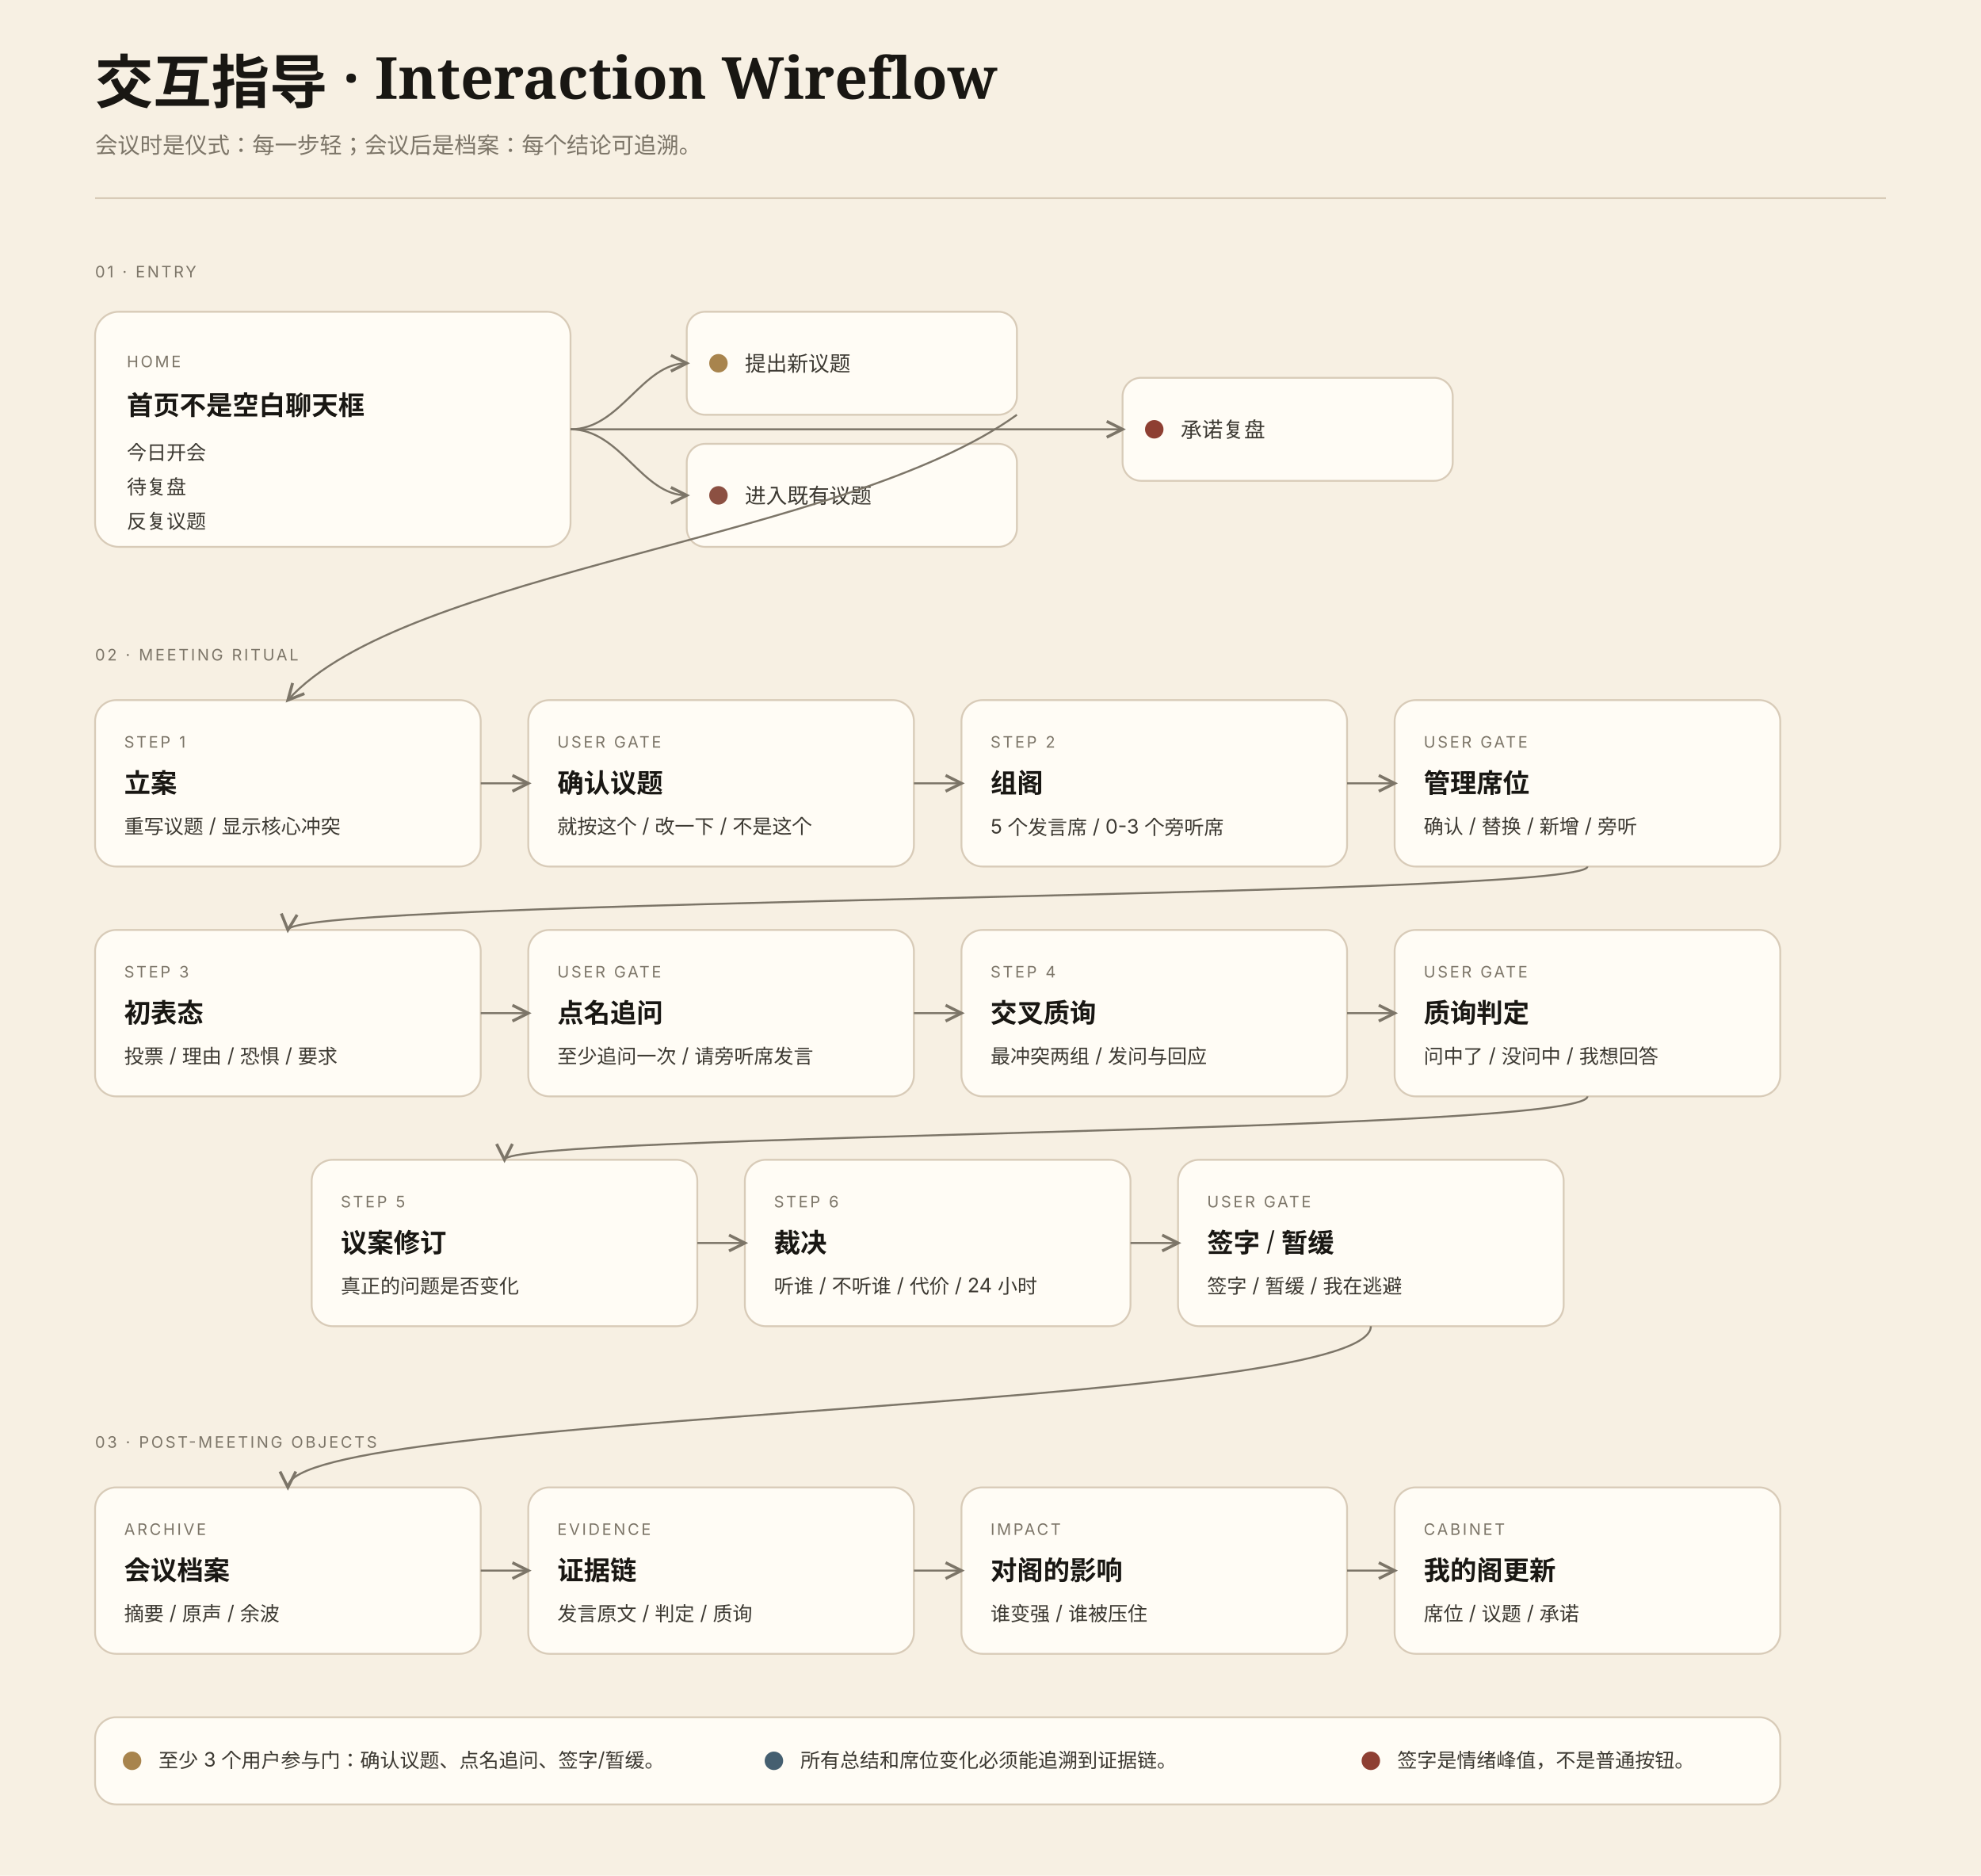
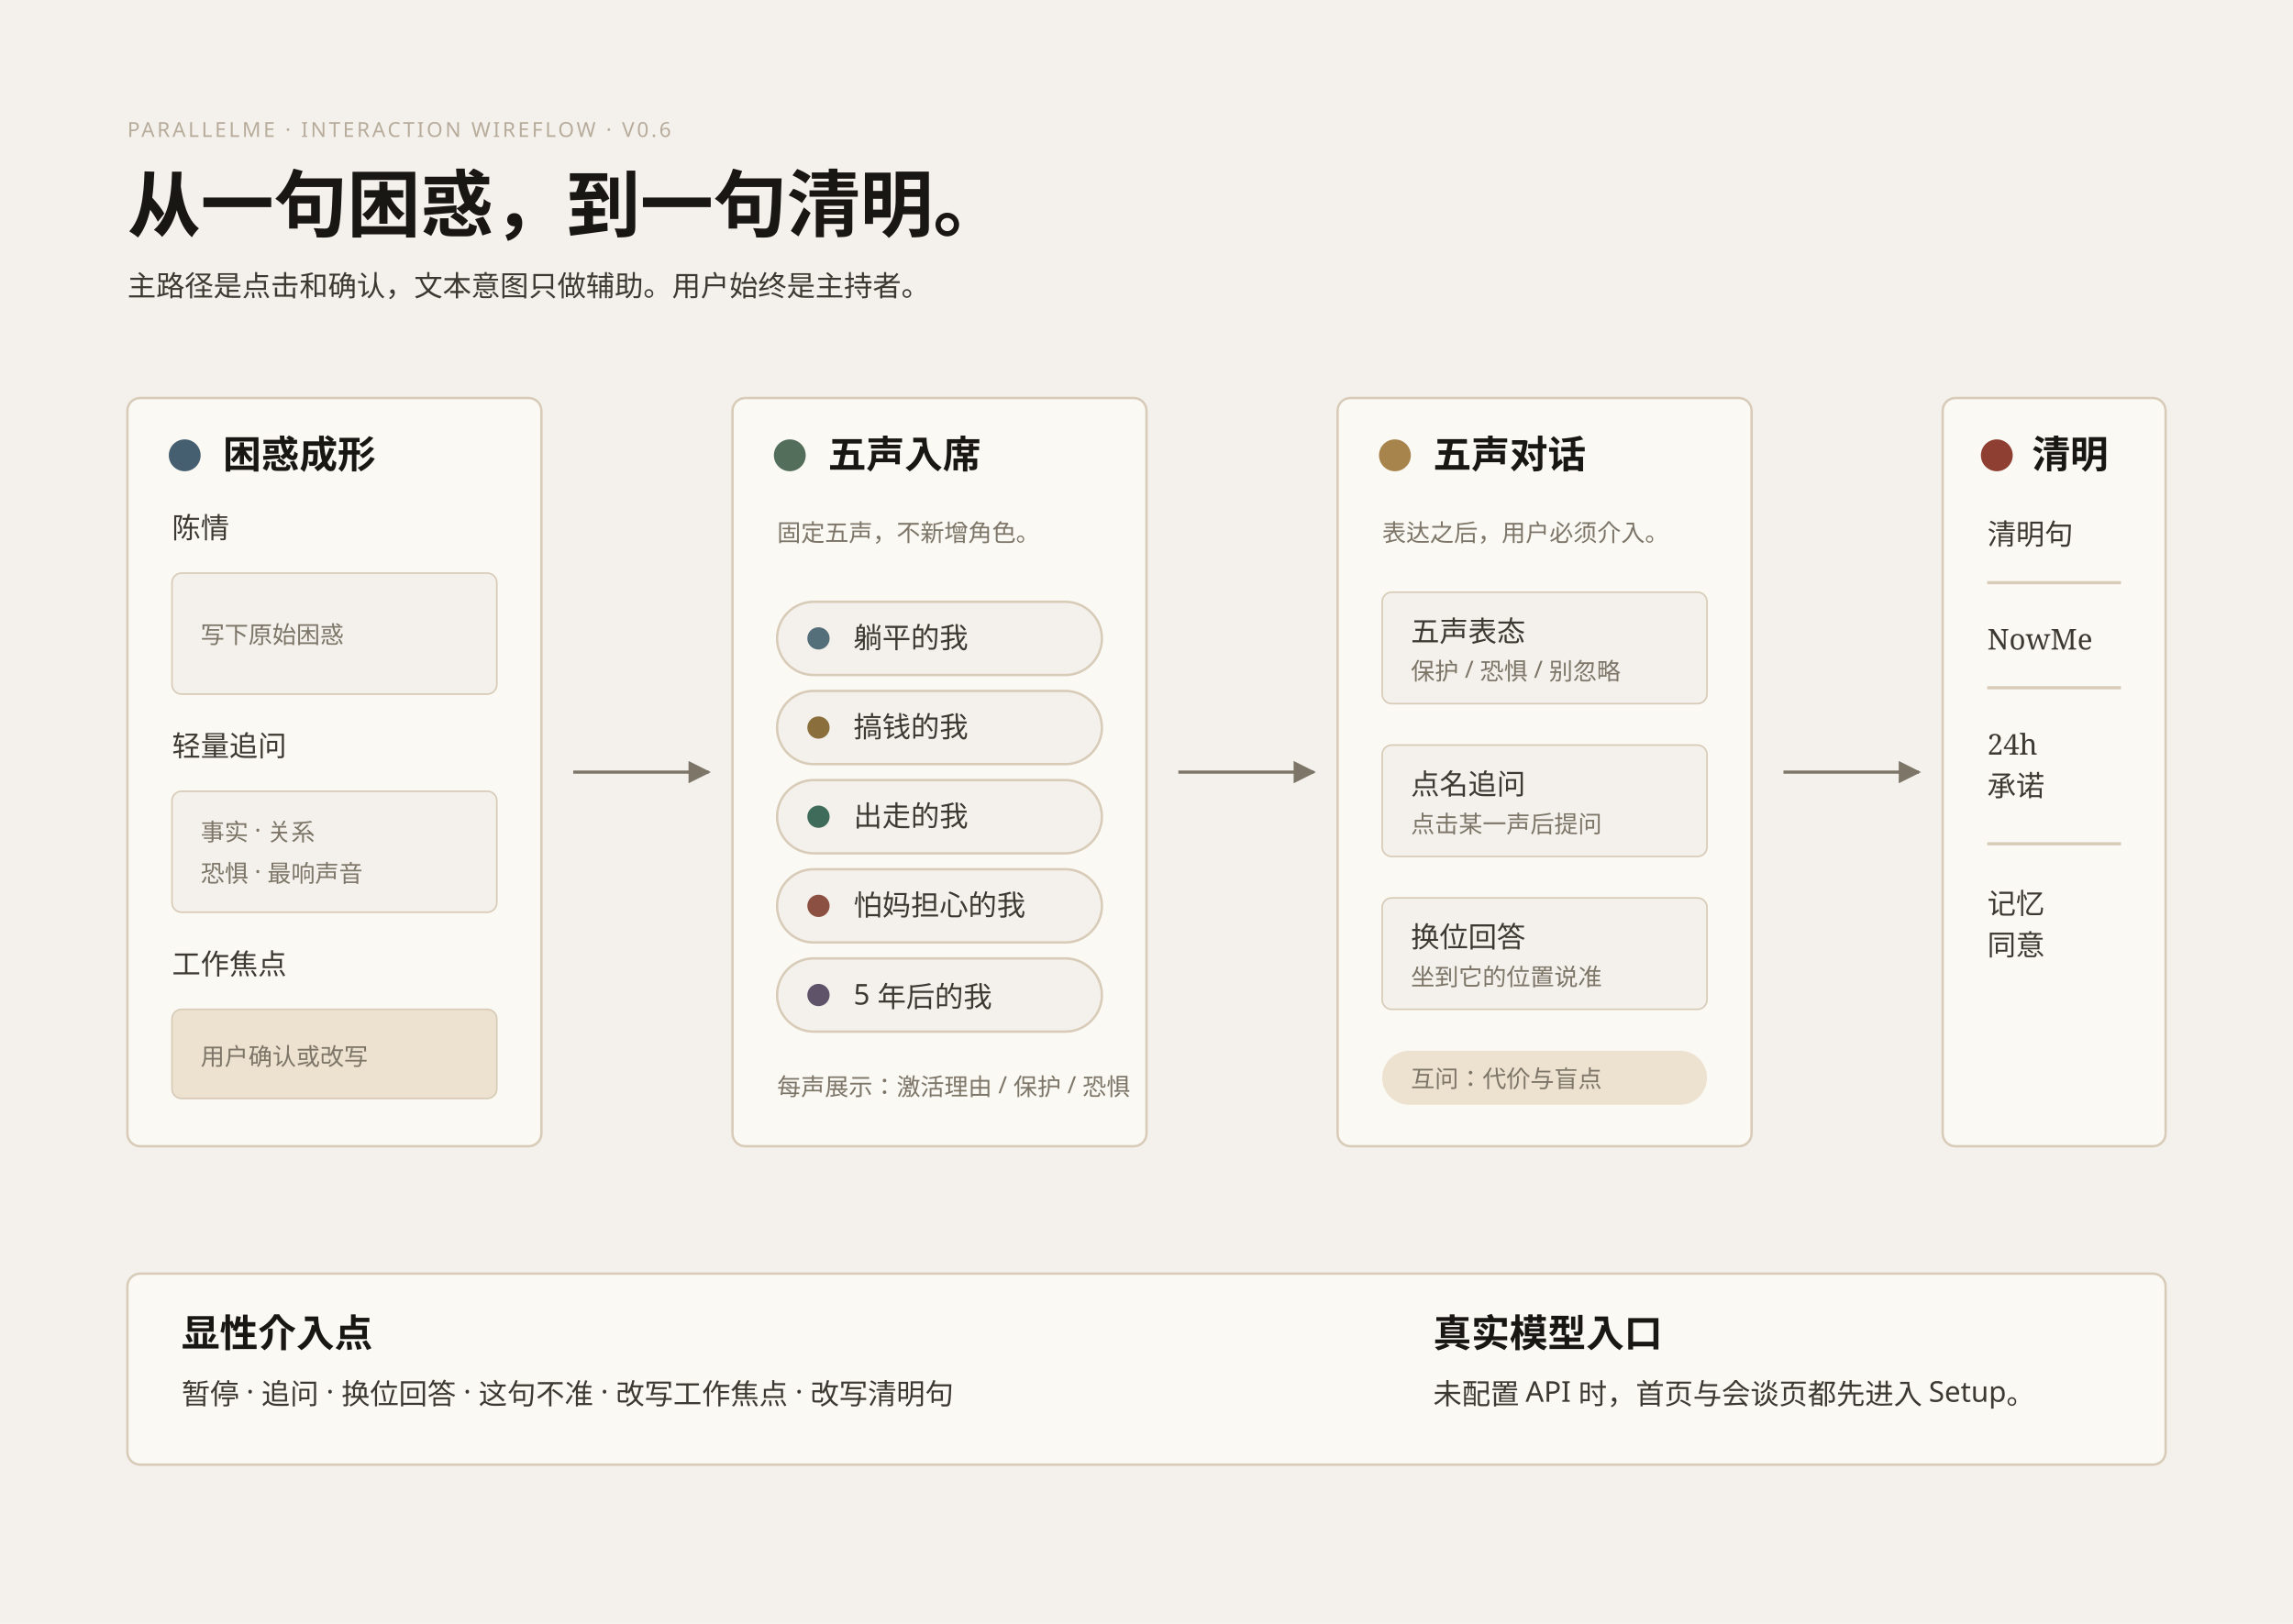
- <svg xmlns="http://www.w3.org/2000/svg" width="1500" height="1420" viewBox="0 0 1500 1420">
+ <svg xmlns="http://www.w3.org/2000/svg" width="1440" height="1020" viewBox="0 0 1440 1020" role="img" aria-labelledby="title desc">
  <defs>
-     <filter id="grain">
-       <feTurbulence type="fractalNoise" baseFrequency="0.72" numOctaves="2" stitchTiles="stitch" />
-       <feColorMatrix values="0 0 0 0 0.055  0 0 0 0 0.043  0 0 0 0 0.025  0 0 0 0.035 0" />
-     </filter>
-     <marker id="arrow" markerWidth="12" markerHeight="12" refX="10" refY="6" orient="auto">
-       <path d="M2,2 L10,6 L2,10" fill="none" stroke="#7C7568" stroke-width="1.5" />
+     <style>
+       .sans { font-family: Geist, "PingFang SC", "Noto Sans SC", sans-serif; }
+       .serif { font-family: "Source Han Serif SC", "Noto Serif SC", "Songti SC", serif; }
+       .mono { font-family: "Geist Mono", "SF Mono", monospace; }
+       .title { fill: #191713; font-size: 46px; font-weight: 650; }
+       .h2 { fill: #191713; font-size: 24px; font-weight: 620; }
+       .body { fill: #3C3932; font-size: 18px; }
+       .muted { fill: #7C7568; font-size: 15px; }
+       .tiny { fill: #B7AC9B; font-size: 13px; letter-spacing: 0.12em; }
+       .card { fill: #FBF9F4; stroke: #D8CBB8; stroke-width: 1.5; }
+       .pill { fill: #F4F1EC; stroke: #D8CBB8; stroke-width: 1.5; }
+       .line { stroke: #D8CBB8; stroke-width: 2; fill: none; }
+       .arrow { stroke: #7C7568; stroke-width: 2; fill: none; marker-end: url(#arrow); }
+     </style>
+     <marker id="arrow" viewBox="0 0 10 10" refX="9" refY="5" markerWidth="7" markerHeight="7" orient="auto-start-reverse">
+       <path d="M 0 0 L 10 5 L 0 10 z" fill="#7C7568" />
    </marker>
-     <style>
-       .bg{fill:#F7F0E3}.paper{fill:#FFFCF5;stroke:#D8CBB8;stroke-width:1.4}.sunk{fill:#EDE2D0;stroke:#D8CBB8;stroke-width:1.2}
-       .ink{fill:#191713}.body{fill:#3C3932}.mute{fill:#7C7568}.faint{fill:#B7AC9B}
-       .line{stroke:#7C7568;stroke-width:1.5;fill:none;marker-end:url(#arrow)}.softLine{stroke:#D8CBB8;stroke-width:1.3;fill:none}
-       .title{font-family:"Songti SC","Source Han Serif SC",serif;font-weight:700}.sans{font-family:"PingFang SC",-apple-system,BlinkMacSystemFont,sans-serif}
-       .label{font-size:12px;letter-spacing:1.6px}.bodyText{font-size:17px}.h1{font-size:44px}.h2{font-size:25px}.h3{font-size:20px}
-       .seal{fill:#8E3F32}.gold{fill:#A8844D}.safe{fill:#536E5A}.trace{fill:#455F70}.temp{fill:#76684D}.attach{fill:#8C5042}
-     </style>
  </defs>
-   <rect width="1500" height="1420" class="bg" />
-   <rect width="1500" height="1420" fill="url(#grain)" opacity=".55" />
-   <text x="72" y="78" class="title ink h1">交互指导 · Interaction Wireflow</text>
-   <text x="72" y="116" class="sans mute bodyText">会议时是仪式：每一步轻；会议后是档案：每个结论可追溯。</text>
-   <line x1="72" y1="150" x2="1428" y2="150" class="softLine" />
-   <text x="72" y="210" class="sans mute label">01 · ENTRY</text>
-   <g transform="translate(72 236)">
-     <rect width="360" height="178" rx="18" class="paper" />
-     <text x="24" y="42" class="sans mute label">HOME</text>
-     <text x="24" y="78" class="title ink h3">首页不是空白聊天框</text>
-     <text x="24" y="112" class="sans body" font-size="15">今日开会</text>
-     <text x="24" y="138" class="sans body" font-size="15">待复盘</text>
-     <text x="24" y="164" class="sans body" font-size="15">反复议题</text>
+   <rect width="1440" height="1020" fill="#F4F1EC" />
+   <text x="80" y="86" class="tiny sans">PARALLELME · INTERACTION WIREFLOW · V0.6</text>
+   <text x="80" y="145" class="title serif">从一句困惑，到一句清明。</text>
+   <text x="80" y="186" class="body sans">主路径是点击和确认，文本意图只做辅助。用户始终是主持者。</text>
+   <g transform="translate(80 250)">
+     <rect class="card" width="260" height="470" rx="8" />
+     <circle cx="36" cy="36" r="10" fill="#455F70" />
+     <text x="60" y="44" class="h2 sans">困惑成形</text>
+     <text x="28" y="88" class="body serif">陈情</text>
+     <rect x="28" y="110" width="204" height="76" rx="6" fill="#F4F1EC" stroke="#D8CBB8" />
+     <text x="46" y="154" class="muted sans">写下原始困惑</text>
+     <text x="28" y="225" class="body serif">轻量追问</text>
+     <rect x="28" y="247" width="204" height="76" rx="6" fill="#F4F1EC" stroke="#D8CBB8" />
+     <text x="46" y="278" class="muted sans">事实 · 关系</text>
+     <text x="46" y="304" class="muted sans">恐惧 · 最响声音</text>
+     <text x="28" y="362" class="body serif">工作焦点</text>
+     <rect x="28" y="384" width="204" height="56" rx="6" fill="#EDE2D0" stroke="#D8CBB8" />
+     <text x="46" y="419" class="muted sans">用户确认或改写</text>
  </g>
-   <g transform="translate(520 236)">
-     <rect width="250" height="78" rx="14" class="paper" />
-     <circle cx="24" cy="39" r="7" class="gold" />
-     <text x="44" y="45" class="sans body" font-size="16">提出新议题</text>
-     <rect y="100" width="250" height="78" rx="14" class="paper" />
-     <circle cx="24" cy="139" r="7" class="attach" />
-     <text x="44" y="145" class="sans body" font-size="16">进入既有议题</text>
+   <path class="arrow" d="M 360 485 C 395 485, 410 485, 445 485" />
+   <g transform="translate(460 250)">
+     <rect class="card" width="260" height="470" rx="8" />
+     <circle cx="36" cy="36" r="10" fill="#536E5A" />
+     <text x="60" y="44" class="h2 sans">五声入席</text>
+     <text x="28" y="90" class="muted sans">固定五声，不新增角色。</text>
+     <g transform="translate(28 128)">
+       <rect class="pill" width="204" height="46" rx="23" />
+       <circle cx="26" cy="23" r="7" fill="#556F7A" />
+       <text x="48" y="29" class="body sans">躺平的我</text>
+     </g>
+     <g transform="translate(28 184)">
+       <rect class="pill" width="204" height="46" rx="23" />
+       <circle cx="26" cy="23" r="7" fill="#8A6F3D" />
+       <text x="48" y="29" class="body sans">搞钱的我</text>
+     </g>
+     <g transform="translate(28 240)">
+       <rect class="pill" width="204" height="46" rx="23" />
+       <circle cx="26" cy="23" r="7" fill="#3F6B5A" />
+       <text x="48" y="29" class="body sans">出走的我</text>
+     </g>
+     <g transform="translate(28 296)">
+       <rect class="pill" width="204" height="46" rx="23" />
+       <circle cx="26" cy="23" r="7" fill="#8C5042" />
+       <text x="48" y="29" class="body sans">怕妈担心的我</text>
+     </g>
+     <g transform="translate(28 352)">
+       <rect class="pill" width="204" height="46" rx="23" />
+       <circle cx="26" cy="23" r="7" fill="#5E5369" />
+       <text x="48" y="29" class="body sans">5 年后的我</text>
+     </g>
+     <text x="28" y="438" class="muted sans">每声展示：激活理由 / 保护 / 恐惧</text>
  </g>
-   <g transform="translate(850 286)">
-     <rect width="250" height="78" rx="14" class="paper" />
-     <circle cx="24" cy="39" r="7" class="seal" />
-     <text x="44" y="45" class="sans body" font-size="16">承诺复盘</text>
+   <path class="arrow" d="M 740 485 C 775 485, 790 485, 825 485" />
+   <g transform="translate(840 250)">
+     <rect class="card" width="260" height="470" rx="8" />
+     <circle cx="36" cy="36" r="10" fill="#A8844D" />
+     <text x="60" y="44" class="h2 sans">五声对话</text>
+     <text x="28" y="90" class="muted sans">表达之后，用户必须介入。</text>
+     <rect x="28" y="122" width="204" height="70" rx="6" fill="#F4F1EC" stroke="#D8CBB8" />
+     <text x="46" y="153" class="body sans">五声表态</text>
+     <text x="46" y="177" class="muted sans">保护 / 恐惧 / 别忽略</text>
+     <rect x="28" y="218" width="204" height="70" rx="6" fill="#F4F1EC" stroke="#D8CBB8" />
+     <text x="46" y="249" class="body sans">点名追问</text>
+     <text x="46" y="273" class="muted sans">点击某一声后提问</text>
+     <rect x="28" y="314" width="204" height="70" rx="6" fill="#F4F1EC" stroke="#D8CBB8" />
+     <text x="46" y="345" class="body sans">换位回答</text>
+     <text x="46" y="369" class="muted sans">坐到它的位置说准</text>
+     <rect x="28" y="410" width="204" height="34" rx="17" fill="#EDE2D0" />
+     <text x="46" y="433" class="muted sans">互问：代价与盲点</text>
  </g>
-   <path d="M432 325 C470 325 486 275 520 275" class="line" />
-   <path d="M432 325 C470 325 486 375 520 375" class="line" />
-   <path d="M432 325 C590 325 704 325 850 325" class="line" />
-   <text x="72" y="500" class="sans mute label">02 · MEETING RITUAL</text>
-   <g transform="translate(72 530)">
-     <rect width="292" height="126" rx="16" class="paper" />
-     <text x="22" y="36" class="sans mute label">STEP 1</text>
-     <text x="22" y="70" class="title ink h3">立案</text>
-     <text x="22" y="101" class="sans body" font-size="15">重写议题 / 显示核心冲突</text>
+   <path class="arrow" d="M 1120 485 C 1155 485, 1170 485, 1205 485" />
+   <g transform="translate(1220 250)">
+     <rect class="card" width="140" height="470" rx="8" />
+     <circle cx="34" cy="36" r="10" fill="#8E3F32" />
+     <text x="56" y="44" class="h2 sans">清明</text>
+     <text x="28" y="92" class="body serif">清明句</text>
+     <line x1="28" y1="116" x2="112" y2="116" class="line" />
+     <text x="28" y="158" class="body serif">NowMe</text>
+     <line x1="28" y1="182" x2="112" y2="182" class="line" />
+     <text x="28" y="224" class="body serif">24h</text>
+     <text x="28" y="250" class="body serif">承诺</text>
+     <line x1="28" y1="280" x2="112" y2="280" class="line" />
+     <text x="28" y="324" class="body serif">记忆</text>
+     <text x="28" y="350" class="body serif">同意</text>
  </g>
-   <g transform="translate(400 530)">
-     <rect width="292" height="126" rx="16" class="paper" />
-     <text x="22" y="36" class="sans mute label">USER GATE</text>
-     <text x="22" y="70" class="title ink h3">确认议题</text>
-     <text x="22" y="101" class="sans body" font-size="15">就按这个 / 改一下 / 不是这个</text>
-   </g>
-   <g transform="translate(728 530)">
-     <rect width="292" height="126" rx="16" class="paper" />
-     <text x="22" y="36" class="sans mute label">STEP 2</text>
-     <text x="22" y="70" class="title ink h3">组阁</text>
-     <text x="22" y="101" class="sans body" font-size="15">5 个发言席 / 0-3 个旁听席</text>
-   </g>
-   <g transform="translate(1056 530)">
-     <rect width="292" height="126" rx="16" class="paper" />
-     <text x="22" y="36" class="sans mute label">USER GATE</text>
-     <text x="22" y="70" class="title ink h3">管理席位</text>
-     <text x="22" y="101" class="sans body" font-size="15">确认 / 替换 / 新增 / 旁听</text>
-   </g>
-   <path d="M364 593 C378 593 386 593 400 593" class="line" />
-   <path d="M692 593 C706 593 714 593 728 593" class="line" />
-   <path d="M1020 593 C1034 593 1042 593 1056 593" class="line" />
-   <path d="M770 314 C640 408 306 432 218 530" class="line" />
-   <g transform="translate(72 704)">
-     <rect width="292" height="126" rx="16" class="paper" />
-     <text x="22" y="36" class="sans mute label">STEP 3</text>
-     <text x="22" y="70" class="title ink h3">初表态</text>
-     <text x="22" y="101" class="sans body" font-size="15">投票 / 理由 / 恐惧 / 要求</text>
-   </g>
-   <g transform="translate(400 704)">
-     <rect width="292" height="126" rx="16" class="paper" />
-     <text x="22" y="36" class="sans mute label">USER GATE</text>
-     <text x="22" y="70" class="title ink h3">点名追问</text>
-     <text x="22" y="101" class="sans body" font-size="15">至少追问一次 / 请旁听席发言</text>
-   </g>
-   <g transform="translate(728 704)">
-     <rect width="292" height="126" rx="16" class="paper" />
-     <text x="22" y="36" class="sans mute label">STEP 4</text>
-     <text x="22" y="70" class="title ink h3">交叉质询</text>
-     <text x="22" y="101" class="sans body" font-size="15">最冲突两组 / 发问与回应</text>
-   </g>
-   <g transform="translate(1056 704)">
-     <rect width="292" height="126" rx="16" class="paper" />
-     <text x="22" y="36" class="sans mute label">USER GATE</text>
-     <text x="22" y="70" class="title ink h3">质询判定</text>
-     <text x="22" y="101" class="sans body" font-size="15">问中了 / 没问中 / 我想回答</text>
-   </g>
-   <path d="M1202 656 C1202 680 220 680 218 704" class="line" />
-   <path d="M364 767 C378 767 386 767 400 767" class="line" />
-   <path d="M692 767 C706 767 714 767 728 767" class="line" />
-   <path d="M1020 767 C1034 767 1042 767 1056 767" class="line" />
-   <g transform="translate(236 878)">
-     <rect width="292" height="126" rx="16" class="paper" />
-     <text x="22" y="36" class="sans mute label">STEP 5</text>
-     <text x="22" y="70" class="title ink h3">议案修订</text>
-     <text x="22" y="101" class="sans body" font-size="15">真正的问题是否变化</text>
-   </g>
-   <g transform="translate(564 878)">
-     <rect width="292" height="126" rx="16" class="paper" />
-     <text x="22" y="36" class="sans mute label">STEP 6</text>
-     <text x="22" y="70" class="title ink h3">裁决</text>
-     <text x="22" y="101" class="sans body" font-size="15">听谁 / 不听谁 / 代价 / 24 小时</text>
-   </g>
-   <g transform="translate(892 878)">
-     <rect width="292" height="126" rx="16" class="paper" />
-     <text x="22" y="36" class="sans mute label">USER GATE</text>
-     <text x="22" y="70" class="title ink h3">签字 / 暂缓</text>
-     <text x="22" y="101" class="sans body" font-size="15">签字 / 暂缓 / 我在逃避</text>
-   </g>
-   <path d="M1202 830 C1202 858 382 858 382 878" class="line" />
-   <path d="M528 941 C542 941 550 941 564 941" class="line" />
-   <path d="M856 941 C870 941 878 941 892 941" class="line" />
-   <text x="72" y="1096" class="sans mute label">03 · POST-MEETING OBJECTS</text>
-   <g transform="translate(72 1126)">
-     <rect width="292" height="126" rx="16" class="paper" />
-     <text x="22" y="36" class="sans mute label">ARCHIVE</text>
-     <text x="22" y="70" class="title ink h3">会议档案</text>
-     <text x="22" y="101" class="sans body" font-size="15">摘要 / 原声 / 余波</text>
-   </g>
-   <g transform="translate(400 1126)">
-     <rect width="292" height="126" rx="16" class="paper" />
-     <text x="22" y="36" class="sans mute label">EVIDENCE</text>
-     <text x="22" y="70" class="title ink h3">证据链</text>
-     <text x="22" y="101" class="sans body" font-size="15">发言原文 / 判定 / 质询</text>
-   </g>
-   <g transform="translate(728 1126)">
-     <rect width="292" height="126" rx="16" class="paper" />
-     <text x="22" y="36" class="sans mute label">IMPACT</text>
-     <text x="22" y="70" class="title ink h3">对阁的影响</text>
-     <text x="22" y="101" class="sans body" font-size="15">谁变强 / 谁被压住</text>
-   </g>
-   <g transform="translate(1056 1126)">
-     <rect width="292" height="126" rx="16" class="paper" />
-     <text x="22" y="36" class="sans mute label">CABINET</text>
-     <text x="22" y="70" class="title ink h3">我的阁更新</text>
-     <text x="22" y="101" class="sans body" font-size="15">席位 / 议题 / 承诺</text>
-   </g>
-   <path d="M1038 1004 C1038 1068 218 1068 218 1126" class="line" />
-   <path d="M364 1189 C378 1189 386 1189 400 1189" class="line" />
-   <path d="M692 1189 C706 1189 714 1189 728 1189" class="line" />
-   <path d="M1020 1189 C1034 1189 1042 1189 1056 1189" class="line" />
-   <g transform="translate(72 1300)">
-     <rect width="1276" height="66" rx="16" class="paper" />
-     <circle cx="28" cy="33" r="7" class="gold" />
-     <text x="48" y="38" class="sans body" font-size="15">至少 3 个用户参与门：确认议题、点名追问、签字/暂缓。</text>
-     <circle cx="514" cy="33" r="7" class="trace" />
-     <text x="534" y="38" class="sans body" font-size="15">所有总结和席位变化必须能追溯到证据链。</text>
-     <circle cx="966" cy="33" r="7" class="seal" />
-     <text x="986" y="38" class="sans body" font-size="15">签字是情绪峰值，不是普通按钮。</text>
+   <g transform="translate(80 800)">
+     <rect class="card" width="1280" height="120" rx="8" />
+     <text x="34" y="46" class="h2 sans">显性介入点</text>
+     <text x="34" y="82" class="body sans">暂停 · 追问 · 换位回答 · 这句不准 · 改写工作焦点 · 改写清明句</text>
+     <text x="820" y="46" class="h2 sans">真实模型入口</text>
+     <text x="820" y="82" class="body sans">未配置 API 时，首页与会谈页都先进入 Setup。</text>
  </g>
</svg>
